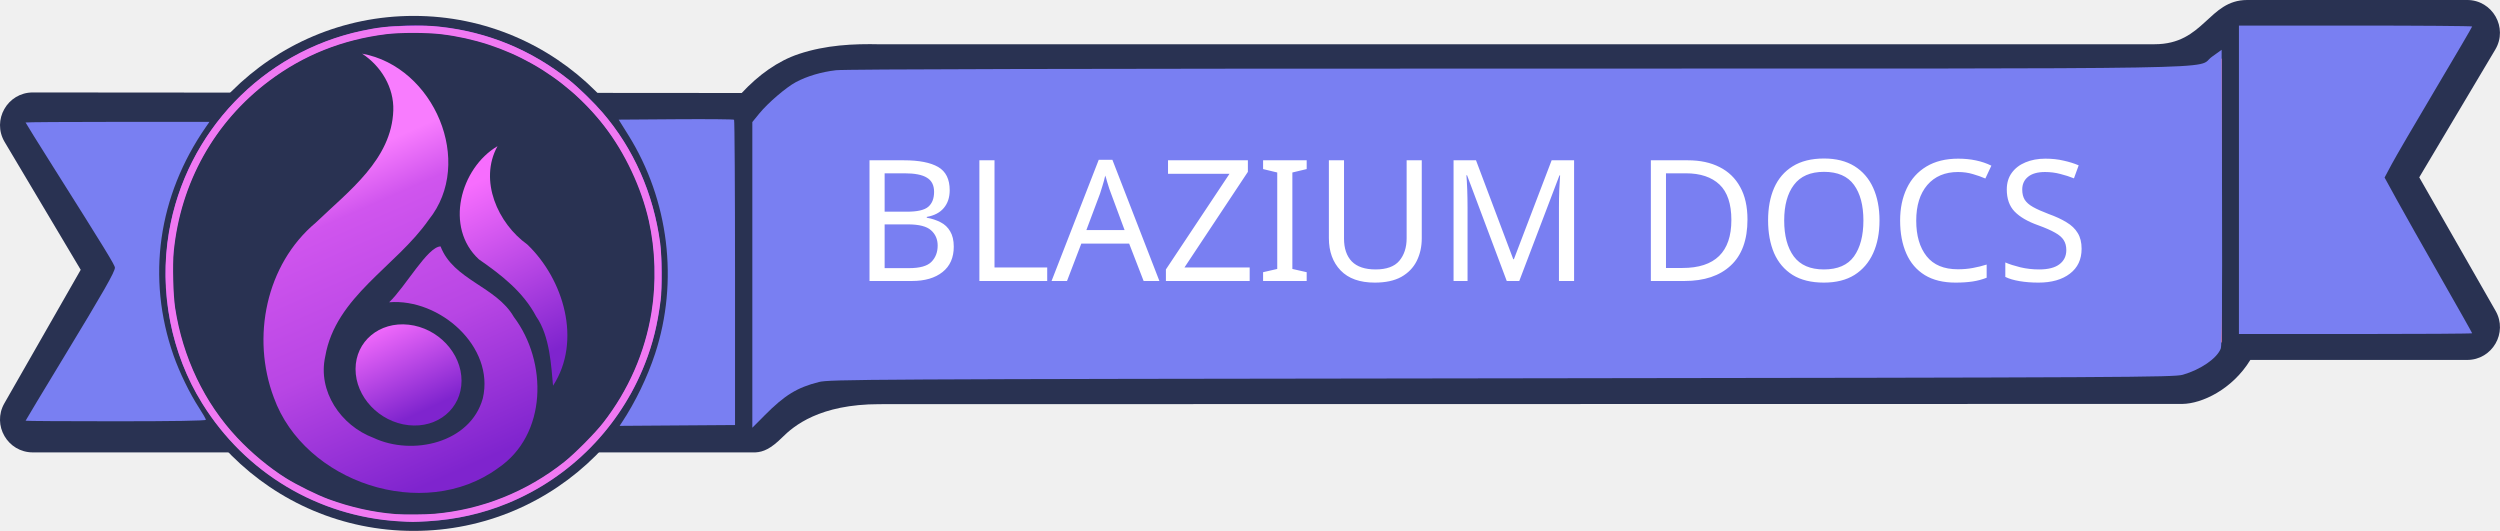
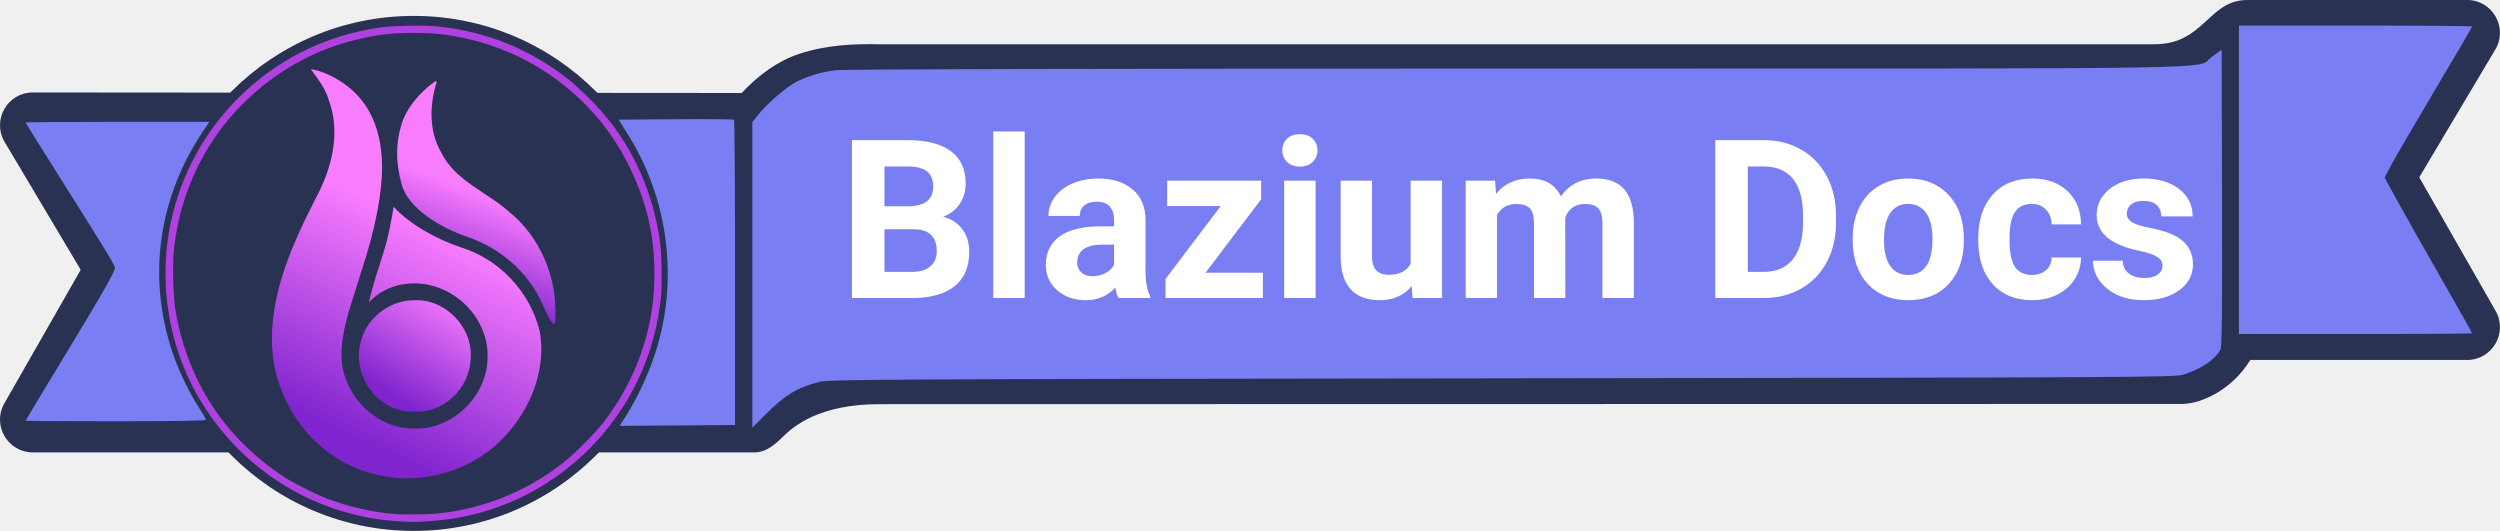
- <svg xmlns="http://www.w3.org/2000/svg" enable-background="new" height="51" viewBox="0 0 240.158 51" width="240.158">
-   <linearGradient id="a" gradientTransform="matrix(1.116755 0 0 1.032402 -97.85806 -11.21196)" gradientUnits="userSpaceOnUse" x1="544.479" x2="613.662" y1="694.136" y2="580.248">
-     <stop offset=".095" stop-color="#7f24ce" />
-     <stop offset="1" stop-color="#f76dfe" />
-   </linearGradient>
-   <linearGradient id="b" gradientTransform="matrix(.9997016 .0244293 -.0244293 .9997016 -33.78324 -49.33716)" gradientUnits="userSpaceOnUse" x1="353.386" x2="480.315" y1="648.132" y2="384.907">
-     <stop offset=".154" stop-color="#7f24ce" />
-     <stop offset="1" stop-color="#f76dfe" />
-   </linearGradient>
-   <linearGradient id="c" gradientTransform="matrix(1.038893 .02225591 -.02756462 .9998754 -48.17674 -46.15667)" gradientUnits="userSpaceOnUse" x1="446.116" x2="636.156" y1="764.139" y2="347.016">
-     <stop offset=".045" stop-color="#7f24ce" />
-     <stop offset=".468" stop-color="#b846e4" />
-     <stop offset=".848" stop-color="#d055ee" />
-     <stop offset="1" stop-color="#f87cfe" />
-   </linearGradient>
-   <linearGradient id="d" gradientTransform="matrix(.8683662 0 0 -.8683662 19.11669 354.8538)" gradientUnits="userSpaceOnUse" x1="-50.169" x2="266.504" y1="214.346" y2="111.748">
-     <stop offset="0" stop-color="#ff4e78" />
-     <stop offset="1" stop-color="#f67b7b" />
-   </linearGradient>
-   <g transform="translate(39.50845 -202.7382)">
-     <path d="m-36.353 214.769 7.898 13.271c.25.358.25.833 0 1.191l-7.898 13.814h69.407l-.042-28.222zm212.442-8.881v28.277h21.404l-7.898-13.814c-.25-.358-.25-.833 0-1.191l7.896-13.271zm-143.077 8.936.042 28.222c1.917-1.921 5.312-4.632 11.911-4.632v-.002l122.41-.002c4.653-.093 8.262-3.352 8.713-4.244l-0-28.277c-1.883 1.618-4.96 4.275-8.612 4.244v.006h-.169c-.011 0-122.343.002-122.343.002-4.821-.116-9.145.603-11.953 4.683z" fill="#ff3252" stroke-linecap="round" stroke-linejoin="round" stroke-miterlimit="3.85" stroke-width="6.3" />
-     <path d="m176.371 202.738c-3.746 0-4.12 4.25-8.905 4.25-1.161-.006-122.502.002-122.502.002l.076.002c-2.59-.062-5.228.074-7.799.928-2.024.672-3.885 2.016-5.498 3.752l-68.094-.053c-2.445-.002-3.959 2.661-2.709 4.762l7.305 12.275-7.334 12.826c-1.202 2.1.315 4.715 2.734 4.715h69.408c.765-.038 1.49-.353 2.589-1.447 1.099-1.094 3.584-3.186 9.321-3.186 1.74 0 3.15-.002 3.15-.002l122.019-.021c1.868-.018 4.802-1.388 6.533-4.226h20.827c2.42 0 3.936-2.615 2.734-4.715l-7.334-12.826 7.305-12.275c1.25-2.1-.263-4.762-2.707-4.762z" fill="#293252" stroke-linecap="round" stroke-linejoin="round" stroke-miterlimit="3.85" />
-     <path d="m-36.352 214.769 7.898 13.271c.25.358.25.833 0 1.191l-7.898 13.814h67.295v-28.277zm212.442-8.881v28.277h21.404l-7.898-13.814c-.25-.358-.25-.833 0-1.191l7.896-13.271zm-143.061 9.137-0 27.789c.008.058.011.115.01.174 3.824-4.016 5.328-4.574 11.928-4.574v-.002l122.41-.002c4.653-.093 6.101-1.971 6.553-2.863v-27.202c-1.883 1.618-2.8 1.818-6.451 1.788v.006h-.135c-.011 0-.022.002-.033.002-.011-0-.024-.001-.035-.002l-122.309.002c-5.051 0-7.839-.026-11.938 4.884z" fill="url(#d)" />
+ <svg xmlns="http://www.w3.org/2000/svg" xmlns:xlink="http://www.w3.org/1999/xlink" xml:space="preserve" width="240.158" height="51">
+   <defs>
+     <linearGradient id="a">
+       <stop offset=".045" stop-color="#7f24ce" />
+       <stop offset="1" stop-color="#f87cfe" />
+     </linearGradient>
+     <linearGradient xlink:href="#a" id="e" x1="269.585" x2="488.27" y1="847.204" y2="393.079" gradientTransform="translate(-22.242 207.055)scale(.04416)" gradientUnits="userSpaceOnUse" />
+     <linearGradient xlink:href="#a" id="d" x1="496.519" x2="635.831" y1="813.477" y2="589.778" gradientTransform="translate(-22.242 207.055)scale(.04416)" gradientUnits="userSpaceOnUse" />
+     <linearGradient xlink:href="#a" id="b" x1="635.831" x2="721.822" y1="589.778" y2="368.408" gradientTransform="translate(-22.242 207.055)scale(.04416)" gradientUnits="userSpaceOnUse" />
+   </defs>
+   <g transform="translate(39.508 -202.738)">
    <ellipse cx=".233" cy="229.002" fill="#293252" rx="24.748" ry="24.736" />
-     <circle cx=".234" cy="229.02" r="23.505" style="fill:#293252;stroke:#506dbd;stroke-width:.635;stroke-linejoin:round;stroke-miterlimit:3.8;stroke-dashoffset:37.795" />
-     <g transform="matrix(-.07083023 -.00191438 -.00187762 .07221699 37.51653 196.1994)">
-       <ellipse cx="534.983" cy="646.916" fill="url(#a)" rx="72.271" ry="66.813" stroke-width="1.074" transform="matrix(.9966545 -.08172972 -.0244293 .9997016 0 0)" />
-       <path d="m404.87 295.694c24.414 46.269-3.19 102.718-43.767 129.584-50.434 44.736-77.838 126.234-39.932 186.827 3.046-24.234 5.782-65.824 25.286-91.372 18.395-32.326 49.069-54.255 79.609-73.879 48.168-41.179 28.426-120.657-21.196-151.159z" fill="url(#b)" />
-       <path d="m591.659 177.606c-26.306 15.919-44.537 44.021-44.284 74.34.452 65.355 57.944 109.043 101.06 151.939 66.454 57.568 83.397 155.158 50.782 233.936-44.452 111.808-207.319 160.686-306.191 85.973-66.076-46.204-63.715-143.468-16.229-201.77 24.809-39.844 83.228-46.849 101.713-91.009 17.668.834 45.894 54.574 67.687 76.08-68.489-7.299-144.844 55.401-130.294 124.372 15.094 59.561 93.043 79.428 146.663 56.454 45.013-15.195 77.637-60.101 68.363-106.584-11.933-80.096-93.001-121.973-135.444-185.349-60.505-77.727-2.028-203.619 96.172-218.382z" fill="url(#c)" stroke-width="1.02" />
+     <path fill="#293252" d="m 176.371,202.738 c -3.746,0 -4.12,4.25 -8.905,4.25 -1.161,-0.006 -122.502,0.002 -122.502,0.002 l 0.076,0.002 c -2.59,-0.062 -5.228,0.074 -7.799,0.928 -2.024,0.672 -3.885,2.016 -5.498,3.752 l -68.094,-0.053 c -2.445,-0.002 -3.959,2.661 -2.709,4.762 l 7.305,12.275 -7.334,12.826 c -1.202,2.1 0.315,4.715 2.734,4.715 h 69.408 c 0.765,-0.038 1.49,-0.353 2.589,-1.447 1.099,-1.094 3.584,-3.186 9.321,-3.186 1.74,4e-5 3.15,-0.002 3.15,-0.002 l 122.019,-0.021 c 1.868,-0.018 4.802,-1.388 6.533,-4.226 h 20.827 c 2.42,2e-5 3.936,-2.615 2.734,-4.715 l -7.334,-12.826 7.305,-12.275 c 1.25,-2.1 -0.263,-4.762 -2.707,-4.762 z" />
+     <g paint-order="stroke fill markers">
+       <path fill="url(#b)" d="m 2.761,211.447 c -1.481,1.029 -2.836,2.605 -3.313,4.286 -0.477,1.681 -0.581,3.385 0.066,5.691 0.647,2.306 3.752,4.141 6.318,5.007 3.129,1.079 5.842,3.369 7.173,6.432 0.31,0.605 1.378,3.246 1.261,1.072 0.107,-3.751 -1.489,-7.523 -4.426,-9.901 -2.168,-1.947 -5.232,-3 -6.572,-5.774 -1.16,-2.035 -1.092,-4.53 -0.402,-6.708 l -0.052,-0.052 z" style="mix-blend-mode:normal" transform="translate(-.422 -.93)" />
+       <path fill="url(#d)" d="m 0.686,232.511 c 3.034,-0.167 5.746,2.677 5.435,5.701 -0.104,2.8 -2.706,5.261 -5.541,4.985 -3.293,0.121 -5.842,-3.412 -5.05,-6.514 0.47,-2.386 2.741,-4.171 5.156,-4.172 z" style="mix-blend-mode:normal" transform="translate(-.422 -.93)" />
+       <path fill="url(#e)" d="m -9.222,210.325 c 0.677,0.915 1.34,1.757 1.693,2.876 1.209,3.169 0.332,6.664 -1.242,9.537 -2.41,4.732 -4.749,9.95 -4.074,15.385 0.681,4.91 4.171,9.415 8.974,10.873 4.822,1.61 10.502,0.006 13.735,-3.928 2.218,-2.586 3.51,-6.168 2.902,-9.573 -0.925,-3.786 -3.875,-6.936 -7.606,-8.076 -2.261,-0.755 -4.816,-2.143 -6.43,-3.886 -0.204,1.236 -0.481,2.765 -0.911,4.18 -0.43,1.415 -1.165,3.503 -1.465,4.997 1.309,-1.372 2.935,-1.829 4.441,-1.817 3.78,0.029 7.103,3.379 6.954,7.147 -0.031,3.679 -3.384,6.946 -7.08,6.799 -3.682,0.017 -6.838,-3.242 -6.948,-6.878 -0.05,-2.759 1.071,-5.372 1.827,-7.986 1.464,-4.339 2.092,-7.894 2.068,-10.36 -0.024,-2.466 -0.643,-4.928 -2.325,-6.752 -1.62,-1.757 -3.918,-2.547 -4.513,-2.536" style="mix-blend-mode:normal" transform="translate(-.422 -.93)" />
    </g>
-     <g transform="translate(-39.50845 202.7382)">
-       <path d="m18.811 37.67c-.897-1.614-1.704-3.686-2.187-5.615-.641-2.559-.853-5.292-.614-7.921.448-4.931 2.416-9.592 5.637-13.355.744-.869 1.721-1.846 2.589-2.589 6.121-5.243 14.456-7.038 22.192-4.778 3.4.993 6.476 2.699 9.186 5.095.428.378 1.528 1.479 1.907 1.907.95 1.075 1.744 2.137 2.46 3.292 4.525 7.3 4.791 16.398.699 23.952l-.156.287h-.369c-.285 0-.366-.007-.356-.032.007-.018.112-.21.233-.428 1.477-2.653 2.443-5.731 2.76-8.79.094-.91.104-1.127.104-2.415 0-1.287-.009-1.502-.104-2.415-.464-4.49-2.257-8.778-5.145-12.301-.67-.817-1.732-1.923-2.497-2.599-3.543-3.131-7.834-5.08-12.505-5.68-1.66-.213-3.665-.233-5.353-.052-5.07.543-9.828 2.739-13.491 6.228-.477.454-1.187 1.19-1.534 1.589-2.427 2.794-4.143 6.099-5.03 9.688-1.048 4.242-.867 8.728.523 12.887.437 1.309 1.094 2.8 1.733 3.933.114.203.208.372.208.377 0 .005-.166.009-.368.009h-.368z" fill="#7f24ce" stroke-width=".026" />
-       <g fill="#f079f2">
-         <path d="m38.264 50.079c-7.747-.495-14.677-4.651-18.817-11.283-3.022-4.841-4.188-10.826-3.217-16.512 1.64-9.611 8.982-17.28 18.497-19.321 1.613-.346 2.543-.447 4.481-.486 1.474-.03 2.121-.012 2.999.083 4.659.505 8.815 2.216 12.503 5.148.801.637 2.385 2.182 3.172 3.095 2.993 3.47 4.891 7.775 5.544 12.575.157 1.15.182 4.391.042 5.456-.316 2.419-.749 4.167-1.511 6.107-2.391 6.086-7.152 10.928-13.181 13.406-2.429.998-4.953 1.565-7.728 1.733-1.303.079-1.5.079-2.785-.003zm3.473-.723c4.55-.398 8.85-2.116 12.467-4.98.99-.784 2.985-2.795 3.742-3.772 2.433-3.139 4.01-6.745 4.636-10.597.463-2.846.372-6.003-.253-8.795-.704-3.146-2.294-6.53-4.266-9.079-3.82-4.937-9.411-8.093-15.677-8.848-1.355-.163-3.992-.165-5.275-.004-4.249.534-7.954 2.014-11.262 4.498-5.246 3.94-8.497 9.757-9.159 16.386-.125 1.252-.05 4.224.137 5.43.739 4.758 2.815 9.099 5.949 12.44 1.376 1.467 3.119 2.915 4.687 3.894 1.031.643 3.024 1.628 4.083 2.017 2.13.782 4.386 1.284 6.468 1.438.778.058 2.926.042 3.722-.028z" stroke-width=".072" />
-         <g stroke-width=".145">
-           <path d="m3.221 40.219c.032-.06 1.863-3.274 4.069-7.144 3.151-5.527 3.989-7.103 3.91-7.353-.055-.175-1.883-3.31-4.06-6.968-2.178-3.658-3.96-6.675-3.96-6.704 0-.029 3.672-.054 8.16-.054h8.16l-.741 1.192c-3.999 6.437-4.819 14.212-2.263 21.454.487 1.379 1.481 3.444 2.214 4.599.252.397.508.804.568.903.086.144-1.552.181-8.003.181-4.461 0-8.085-.049-8.053-.108z" />
-           <path d="m60.22 40.149c.06-.1.316-.508.569-.905 1.287-2.027 2.674-5.49 3.158-7.883 1.304-6.453.004-13.4-3.476-18.566l-.488-.724 5.096-.038c2.803-.021 5.178-.007 5.278.032.145.056.175 2.928.145 14.131l-.037 14.061-5.177.038c-4.139.03-5.155.001-5.067-.145z" />
-         </g>
-       </g>
+     <g fill="#797ff2">
+       <path d="m 32.763,229.145 v -14.683 l 0.676,-0.829 c 0.82,-1.006 2.58,-2.513 3.516,-3.01 1.076,-0.572 2.431,-0.973 3.847,-1.139 0.857,-0.101 23.205,-0.155 65.25,-0.157 71.567,-0.004 65.202,0.103 66.916,-1.129 l 0.941,-0.677 0.038,14.148 c 0.027,10.236 -0.007,14.263 -0.126,14.564 -0.368,0.938 -1.931,2.013 -3.639,2.504 -0.85,0.245 -5.004,0.266 -65.434,0.345 -61.301,0.08 -64.579,0.098 -65.594,0.355 -2.093,0.531 -3.277,1.258 -5.196,3.189 l -1.195,1.202 z M 175.571,220.011 v -14.816 h 11.202 c 6.161,0 11.202,0.04 11.202,0.089 0,0.049 -1.587,2.76 -3.527,6.025 -1.94,3.265 -3.833,6.509 -4.206,7.21 l -0.68,1.274 1.186,2.16 c 0.652,1.188 2.545,4.538 4.206,7.444 1.661,2.906 3.02,5.316 3.02,5.356 0,0.04 -5.041,0.073 -11.202,0.073 H 175.571 Z M 20.239,243.307 c 1.29,-1.951 2.438,-4.328 3.181,-6.587 2.285,-6.955 1.326,-14.776 -2.578,-21.019 l -0.919,-1.469 5.497,-0.04 c 3.023,-0.022 5.539,8.1e-4 5.589,0.05 0.051,0.049 0.092,6.668 0.092,14.708 v 14.618 l -5.544,0.04 -5.544,0.04 z m -57.29,-0.151 c 0,-0.03 1.652,-2.775 3.67,-6.1 3.823,-6.297 4.912,-8.206 4.912,-8.607 0,-0.238 -0.933,-1.762 -5.911,-9.65 -1.469,-2.328 -2.671,-4.259 -2.671,-4.293 0,-0.033 3.974,-0.061 8.831,-0.061 h 8.831 l -0.331,0.477 c -4.607,6.637 -5.726,14.501 -3.122,21.949 0.574,1.643 1.576,3.701 2.462,5.056 0.357,0.546 0.649,1.058 0.649,1.137 0,0.093 -3.094,0.144 -8.66,0.144 -4.763,0 -8.66,-0.024 -8.66,-0.054 z" />
+       <path fill="#af41e1" d="M 38.264,50.079 C 30.517,49.584 23.586,45.429 19.447,38.796 16.425,33.955 15.259,27.97 16.23,22.284 17.87,12.673 25.212,5.004 34.726,2.963 c 1.613,-0.346 2.543,-0.447 4.481,-0.486 1.474,-0.03 2.121,-0.012 2.999,0.083 4.659,0.505 8.815,2.216 12.503,5.148 0.801,0.637 2.385,2.182 3.172,3.095 2.993,3.47 4.891,7.775 5.544,12.575 0.157,1.15 0.182,4.391 0.042,5.456 -0.316,2.419 -0.749,4.167 -1.511,6.107 -2.391,6.086 -7.152,10.928 -13.181,13.406 -2.429,0.998 -4.953,1.565 -7.728,1.733 -1.303,0.079 -1.5,0.079 -2.785,-0.003 z m 3.473,-0.723 c 4.55,-0.398 8.85,-2.116 12.467,-4.98 0.99,-0.784 2.985,-2.795 3.742,-3.772 2.433,-3.139 4.01,-6.745 4.636,-10.597 0.463,-2.846 0.372,-6.003 -0.253,-8.795 -0.704,-3.146 -2.294,-6.53 -4.266,-9.079 C 54.243,7.195 48.652,4.04 42.386,3.285 41.031,3.122 38.394,3.119 37.111,3.281 32.862,3.814 29.157,5.294 25.849,7.779 20.603,11.719 17.352,17.536 16.69,24.165 c -0.125,1.252 -0.05,4.224 0.137,5.43 0.739,4.758 2.815,9.099 5.949,12.44 1.376,1.467 3.119,2.915 4.687,3.894 1.031,0.643 3.024,1.628 4.083,2.017 2.13,0.782 4.386,1.284 6.468,1.438 0.778,0.058 2.926,0.042 3.722,-0.028 z" transform="translate(-39.508 202.738)" />
    </g>
-     <path d="m32.763 229.145v-14.683l.676-.829c.82-1.006 2.58-2.513 3.516-3.01 1.076-.572 2.431-.973 3.847-1.139.857-.101 23.205-.155 65.25-.157 71.567-.004 65.202.103 66.916-1.129l.941-.677.038 14.148c.027 10.236-.007 14.263-.126 14.564-.368.938-1.931 2.013-3.639 2.504-.85.245-5.004.266-65.434.345-61.301.08-64.579.098-65.594.355-2.093.531-3.277 1.258-5.196 3.189l-1.195 1.202z" fill="#797ff2" stroke-width=".148" />
-     <path d="m215.658 17.273v-14.093h10.639c8.454 0 10.624.037 10.566.181-.041.099-1.836 3.138-3.99 6.753-2.154 3.615-3.917 6.722-3.917 6.903s1.789 3.46 3.975 7.284 3.975 6.978 3.975 7.009c0 .031-4.781.056-10.624.056h-10.624z" fill="#f079f2" stroke-width=".145" transform="translate(-39.50845 202.7382)" />
-     <g fill="#797ff2">
-       <path d="m175.571 220.011v-14.816h11.202c6.161 0 11.202.04 11.202.089s-1.587 2.76-3.527 6.025c-1.94 3.265-3.833 6.509-4.206 7.21l-.68 1.274 1.186 2.16c.652 1.188 2.545 4.538 4.206 7.444 1.661 2.906 3.02 5.316 3.02 5.356 0 .04-5.041.073-11.202.073h-11.202z" stroke-width=".152" />
-       <path d="m20.239 243.307c1.29-1.951 2.438-4.328 3.181-6.587 2.285-6.955 1.326-14.776-2.578-21.019l-.919-1.469 5.497-.04c3.023-.022 5.539.001 5.589.05.051.049.092 6.668.092 14.708v14.618l-5.544.04-5.544.04z" stroke-width=".152" />
-       <path d="m-37.051 243.156c0-.03 1.652-2.775 3.67-6.1 3.823-6.297 4.912-8.206 4.912-8.607 0-.238-.933-1.762-5.911-9.65-1.469-2.328-2.671-4.259-2.671-4.293 0-.033 3.974-.061 8.831-.061h8.831l-.331.477c-4.607 6.637-5.726 14.501-3.122 21.949.574 1.643 1.576 3.701 2.462 5.056.357.546.649 1.058.649 1.137 0 .093-3.094.144-8.66.144-4.763 0-8.66-.024-8.66-.054z" stroke-width=".151" />
-     </g>
-     <text fill="#fff" font-family="Inter Alia" font-size="16.239" stroke-width=".937" x="42.44" y="229.732">
-       <tspan stroke-width=".937" x="42.44" y="229.732">BLAZIUM DOCS</tspan>
-     </text>
+     <path fill="#fff" d="m 42.333,231.366 v -15.167 h 5.312 q 2.76,0 4.187,1.062 1.427,1.052 1.427,3.094 0,1.115 -0.573,1.969 -0.573,0.844 -1.594,1.24 1.167,0.292 1.833,1.177 0.677,0.885 0.677,2.167 0,2.187 -1.396,3.312 -1.396,1.125 -3.979,1.146 z m 3.125,-6.604 v 4.094 h 2.677 q 1.104,0 1.719,-0.521 0.625,-0.531 0.625,-1.458 0,-2.083 -2.156,-2.115 z m 0,-2.208 h 2.312 q 2.365,-0.042 2.365,-1.885 0,-1.031 -0.604,-1.479 -0.594,-0.458 -1.885,-0.458 h -2.187 z m 13.469,8.812 h -3.021 v -16 h 3.021 z m 9.01,0 q -0.208,-0.406 -0.302,-1.01 -1.094,1.219 -2.844,1.219 -1.656,0 -2.75,-0.958 -1.083,-0.958 -1.083,-2.417 0,-1.792 1.323,-2.75 1.333,-0.958 3.844,-0.969 h 1.385 v -0.646 q 0,-0.781 -0.406,-1.25 -0.396,-0.469 -1.26,-0.469 -0.76,0 -1.198,0.365 -0.427,0.365 -0.427,1 h -3.01 q 0,-0.979 0.604,-1.812 0.604,-0.833 1.708,-1.302 1.104,-0.479 2.479,-0.479 2.083,0 3.302,1.052 1.229,1.042 1.229,2.937 v 4.885 q 0.01,1.604 0.448,2.427 v 0.177 z m -2.49,-2.094 q 0.667,0 1.229,-0.292 0.562,-0.302 0.833,-0.802 v -1.938 h -1.125 q -2.26,0 -2.406,1.562 l -0.01,0.177 q 0,0.562 0.396,0.927 0.396,0.365 1.083,0.365 z m 10.854,-0.333 h 5.51 v 2.427 H 72.458 v -1.833 l 5.302,-7 h -5.146 v -2.437 h 9.031 v 1.781 z m 10.573,2.427 h -3.021 v -11.271 h 3.021 z m -3.198,-14.187 q 0,-0.677 0.448,-1.115 0.458,-0.437 1.24,-0.437 0.771,0 1.229,0.437 0.458,0.438 0.458,1.115 0,0.688 -0.469,1.125 -0.458,0.438 -1.219,0.438 -0.76,0 -1.229,-0.438 -0.458,-0.437 -0.458,-1.125 z m 12.427,13.042 q -1.115,1.354 -3.083,1.354 -1.812,0 -2.771,-1.042 -0.948,-1.042 -0.969,-3.052 v -7.385 H 92.292 v 7.281 q 0,1.76 1.604,1.76 1.531,0 2.104,-1.062 v -7.979 h 3.021 v 11.271 h -2.833 z m 8.01,-10.125 0.094,1.26 q 1.198,-1.469 3.24,-1.469 2.177,0 2.99,1.719 1.188,-1.719 3.385,-1.719 1.833,0 2.729,1.073 0.896,1.062 0.896,3.208 v 7.198 h -3.021 v -7.187 q 0,-0.958 -0.375,-1.396 -0.375,-0.448 -1.323,-0.448 -1.354,0 -1.875,1.292 l 0.01,7.74 h -3.01 v -7.177 q 0,-0.979 -0.385,-1.417 -0.385,-0.438 -1.312,-0.438 -1.281,0 -1.854,1.062 v 7.969 h -3.01 v -11.271 z m 21.156,11.271 v -15.167 h 4.667 q 2,0 3.573,0.906 1.583,0.896 2.469,2.562 0.885,1.656 0.885,3.771 v 0.698 q 0,2.115 -0.875,3.76 -0.865,1.646 -2.448,2.552 -1.583,0.906 -3.573,0.917 z m 3.125,-12.635 v 10.125 h 1.51 q 1.833,0 2.802,-1.198 0.969,-1.198 0.99,-3.427 v -0.802 q 0,-2.312 -0.958,-3.5 -0.958,-1.198 -2.802,-1.198 z m 10.073,6.896 q 0,-1.677 0.646,-2.99 0.646,-1.312 1.854,-2.031 1.219,-0.719 2.823,-0.719 2.281,0 3.719,1.396 1.448,1.396 1.615,3.792 l 0.021,0.771 q 0,2.594 -1.448,4.167 -1.448,1.562 -3.885,1.562 -2.438,0 -3.896,-1.562 -1.448,-1.562 -1.448,-4.25 z m 3.01,0.219 q 0,1.604 0.604,2.458 0.604,0.844 1.729,0.844 1.094,0 1.708,-0.833 0.615,-0.844 0.615,-2.688 0,-1.573 -0.615,-2.438 -0.615,-0.865 -1.729,-0.865 -1.104,0 -1.708,0.865 -0.604,0.854 -0.604,2.656 z m 14.208,3.302 q 0.833,0 1.354,-0.458 0.521,-0.458 0.542,-1.219 h 2.823 q -0.01,1.146 -0.625,2.104 -0.615,0.948 -1.688,1.479 -1.062,0.521 -2.354,0.521 -2.417,0 -3.812,-1.531 -1.396,-1.542 -1.396,-4.25 v -0.198 q 0,-2.604 1.385,-4.156 1.385,-1.552 3.802,-1.552 2.115,0 3.385,1.208 1.281,1.198 1.302,3.198 h -2.823 q -0.021,-0.875 -0.542,-1.417 -0.521,-0.552 -1.375,-0.552 -1.052,0 -1.594,0.771 -0.531,0.76 -0.531,2.479 v 0.312 q 0,1.74 0.531,2.5 0.531,0.76 1.615,0.76 z m 12.542,-0.896 q 0,-0.552 -0.552,-0.865 -0.542,-0.323 -1.75,-0.573 -4.021,-0.844 -4.021,-3.417 0,-1.5 1.24,-2.5 1.25,-1.01 3.26,-1.01 2.146,0 3.427,1.01 1.292,1.01 1.292,2.625 h -3.01 q 0,-0.646 -0.417,-1.062 -0.417,-0.427 -1.302,-0.427 -0.76,0 -1.177,0.344 -0.417,0.344 -0.417,0.875 0,0.5 0.469,0.812 0.479,0.302 1.604,0.531 1.125,0.219 1.896,0.5 2.385,0.875 2.385,3.031 0,1.542 -1.323,2.5 -1.323,0.948 -3.417,0.948 -1.417,0 -2.521,-0.5 -1.094,-0.51 -1.719,-1.385 -0.625,-0.885 -0.625,-1.906 h 2.854 q 0.042,0.802 0.594,1.229 0.552,0.427 1.479,0.427 0.865,0 1.302,-0.323 0.448,-0.333 0.448,-0.865 z" aria-label="Blazium Docs" font-family="Roboto" font-size="21.333" font-weight="700" style="-inkscape-font-specification:&quot;Roboto, Bold&quot;" />
  </g>
</svg>
